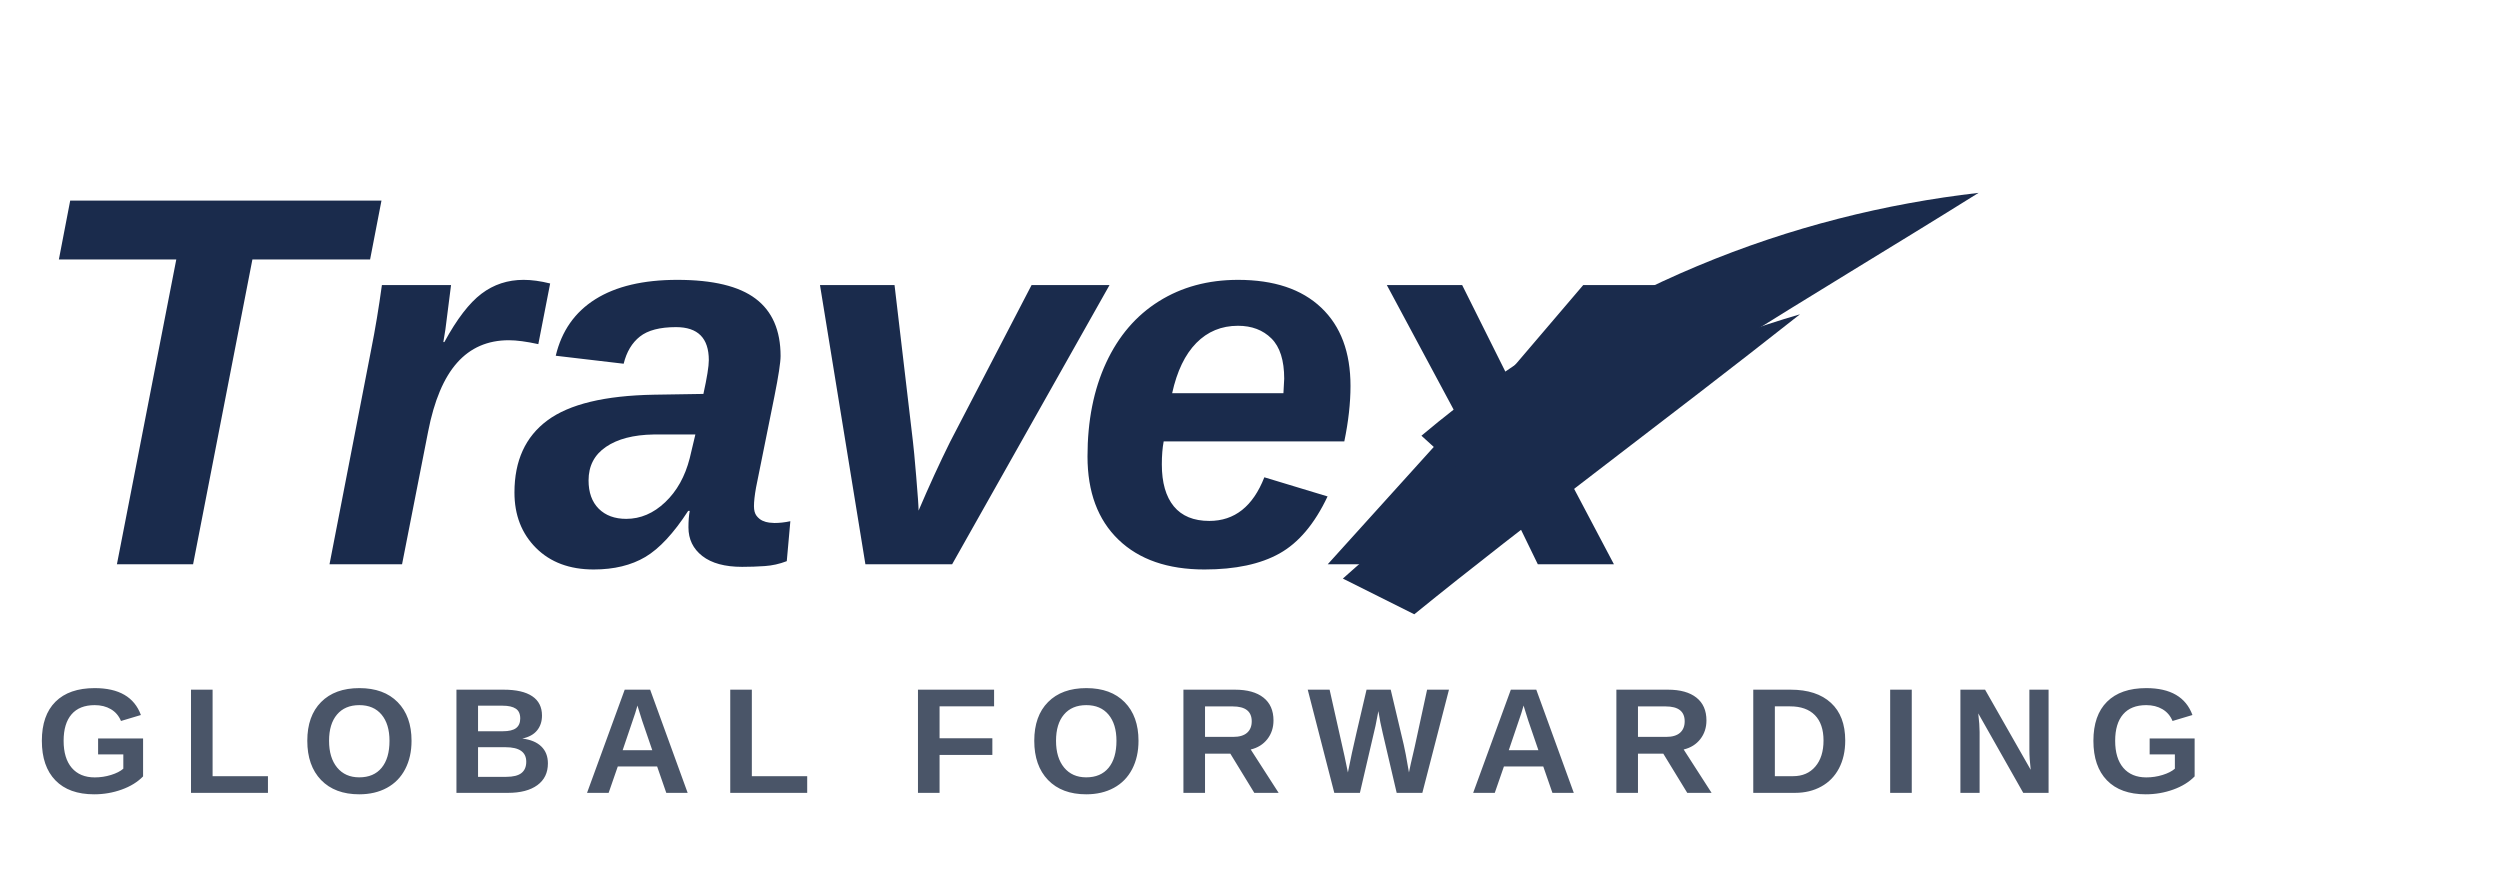
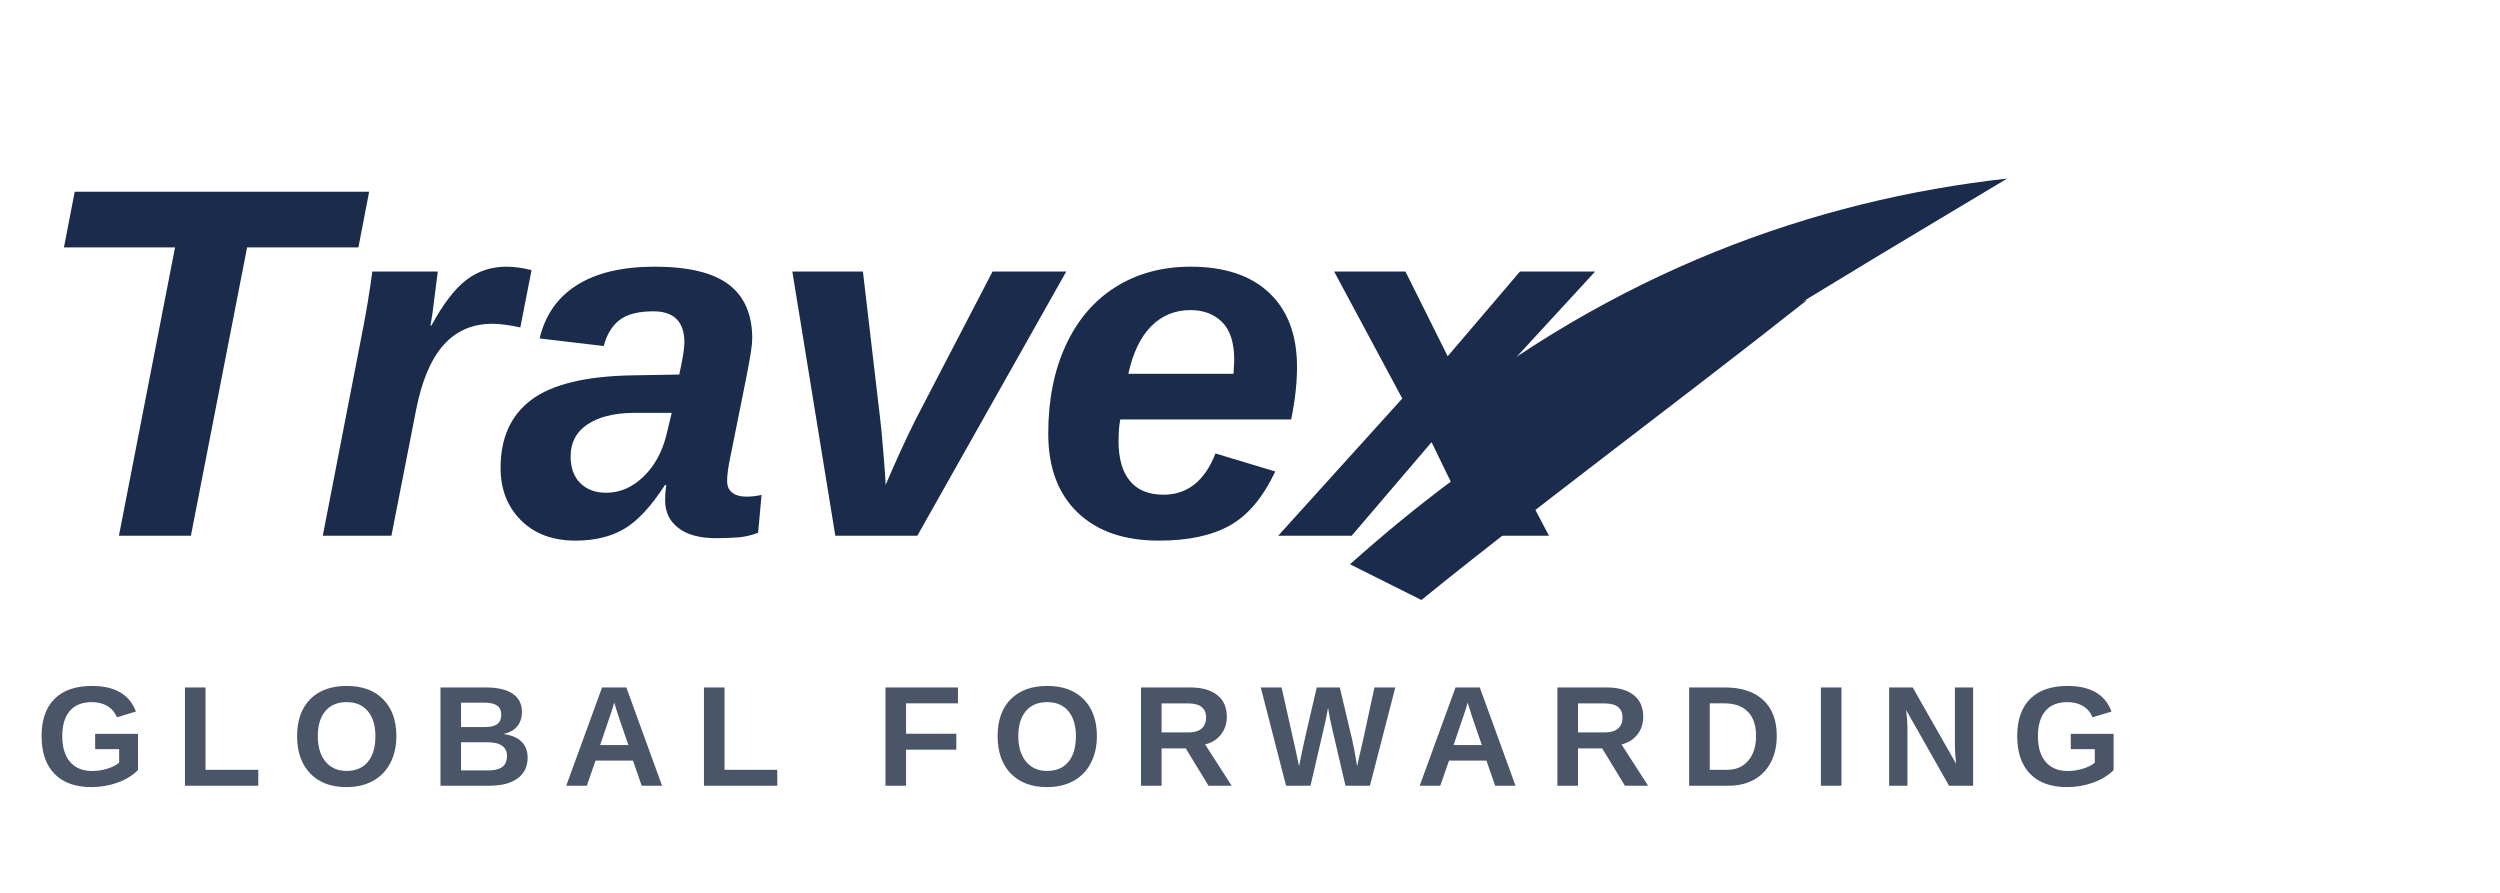
<svg xmlns="http://www.w3.org/2000/svg" viewBox="0 0 700 250" role="img" aria-label="Travex Global Forwarding">
-   <text x="6" y="158" font-family="Arial, Helvetica, sans-serif" font-size="148" font-weight="700" font-style="italic" letter-spacing="-4" fill="#1A2B4C">Travex</text>
-   <path d="M398 122 C448 80 502 60 554 54 C506 84 460 110 420 142 Z" fill="#1A2B4C" />
-   <path d="M376 162 C414 128 456 102 504 88 C466 118 428 146 396 172 Z" fill="#1A2B4C" />
-   <text x="10" y="222" font-family="Arial, Helvetica, sans-serif" font-size="42" font-weight="600" letter-spacing="8" fill="#4A5568">GLOBAL FORWARDING</text>
+   <text x="8" y="150" font-family="Arial, Helvetica, sans-serif" font-size="140" font-weight="800" font-style="italic" letter-spacing="-3" fill="#1A2B4C">Travex</text>
+   <path d="M400 118 C452 76 508 56 562 50 C512 80 464 108 422 140 Z" fill="#1A2B4C" />
+   <path d="M378 158 C416 124 458 98 506 84 C468 114 430 142 398 168 Z" fill="#1A2B4C" />
+   <text x="10" y="220" font-family="Arial, Helvetica, sans-serif" font-size="40" font-weight="600" letter-spacing="8" textLength="640" lengthAdjust="spacingAndGlyphs" fill="#4A5568">GLOBAL FORWARDING</text>
</svg>
